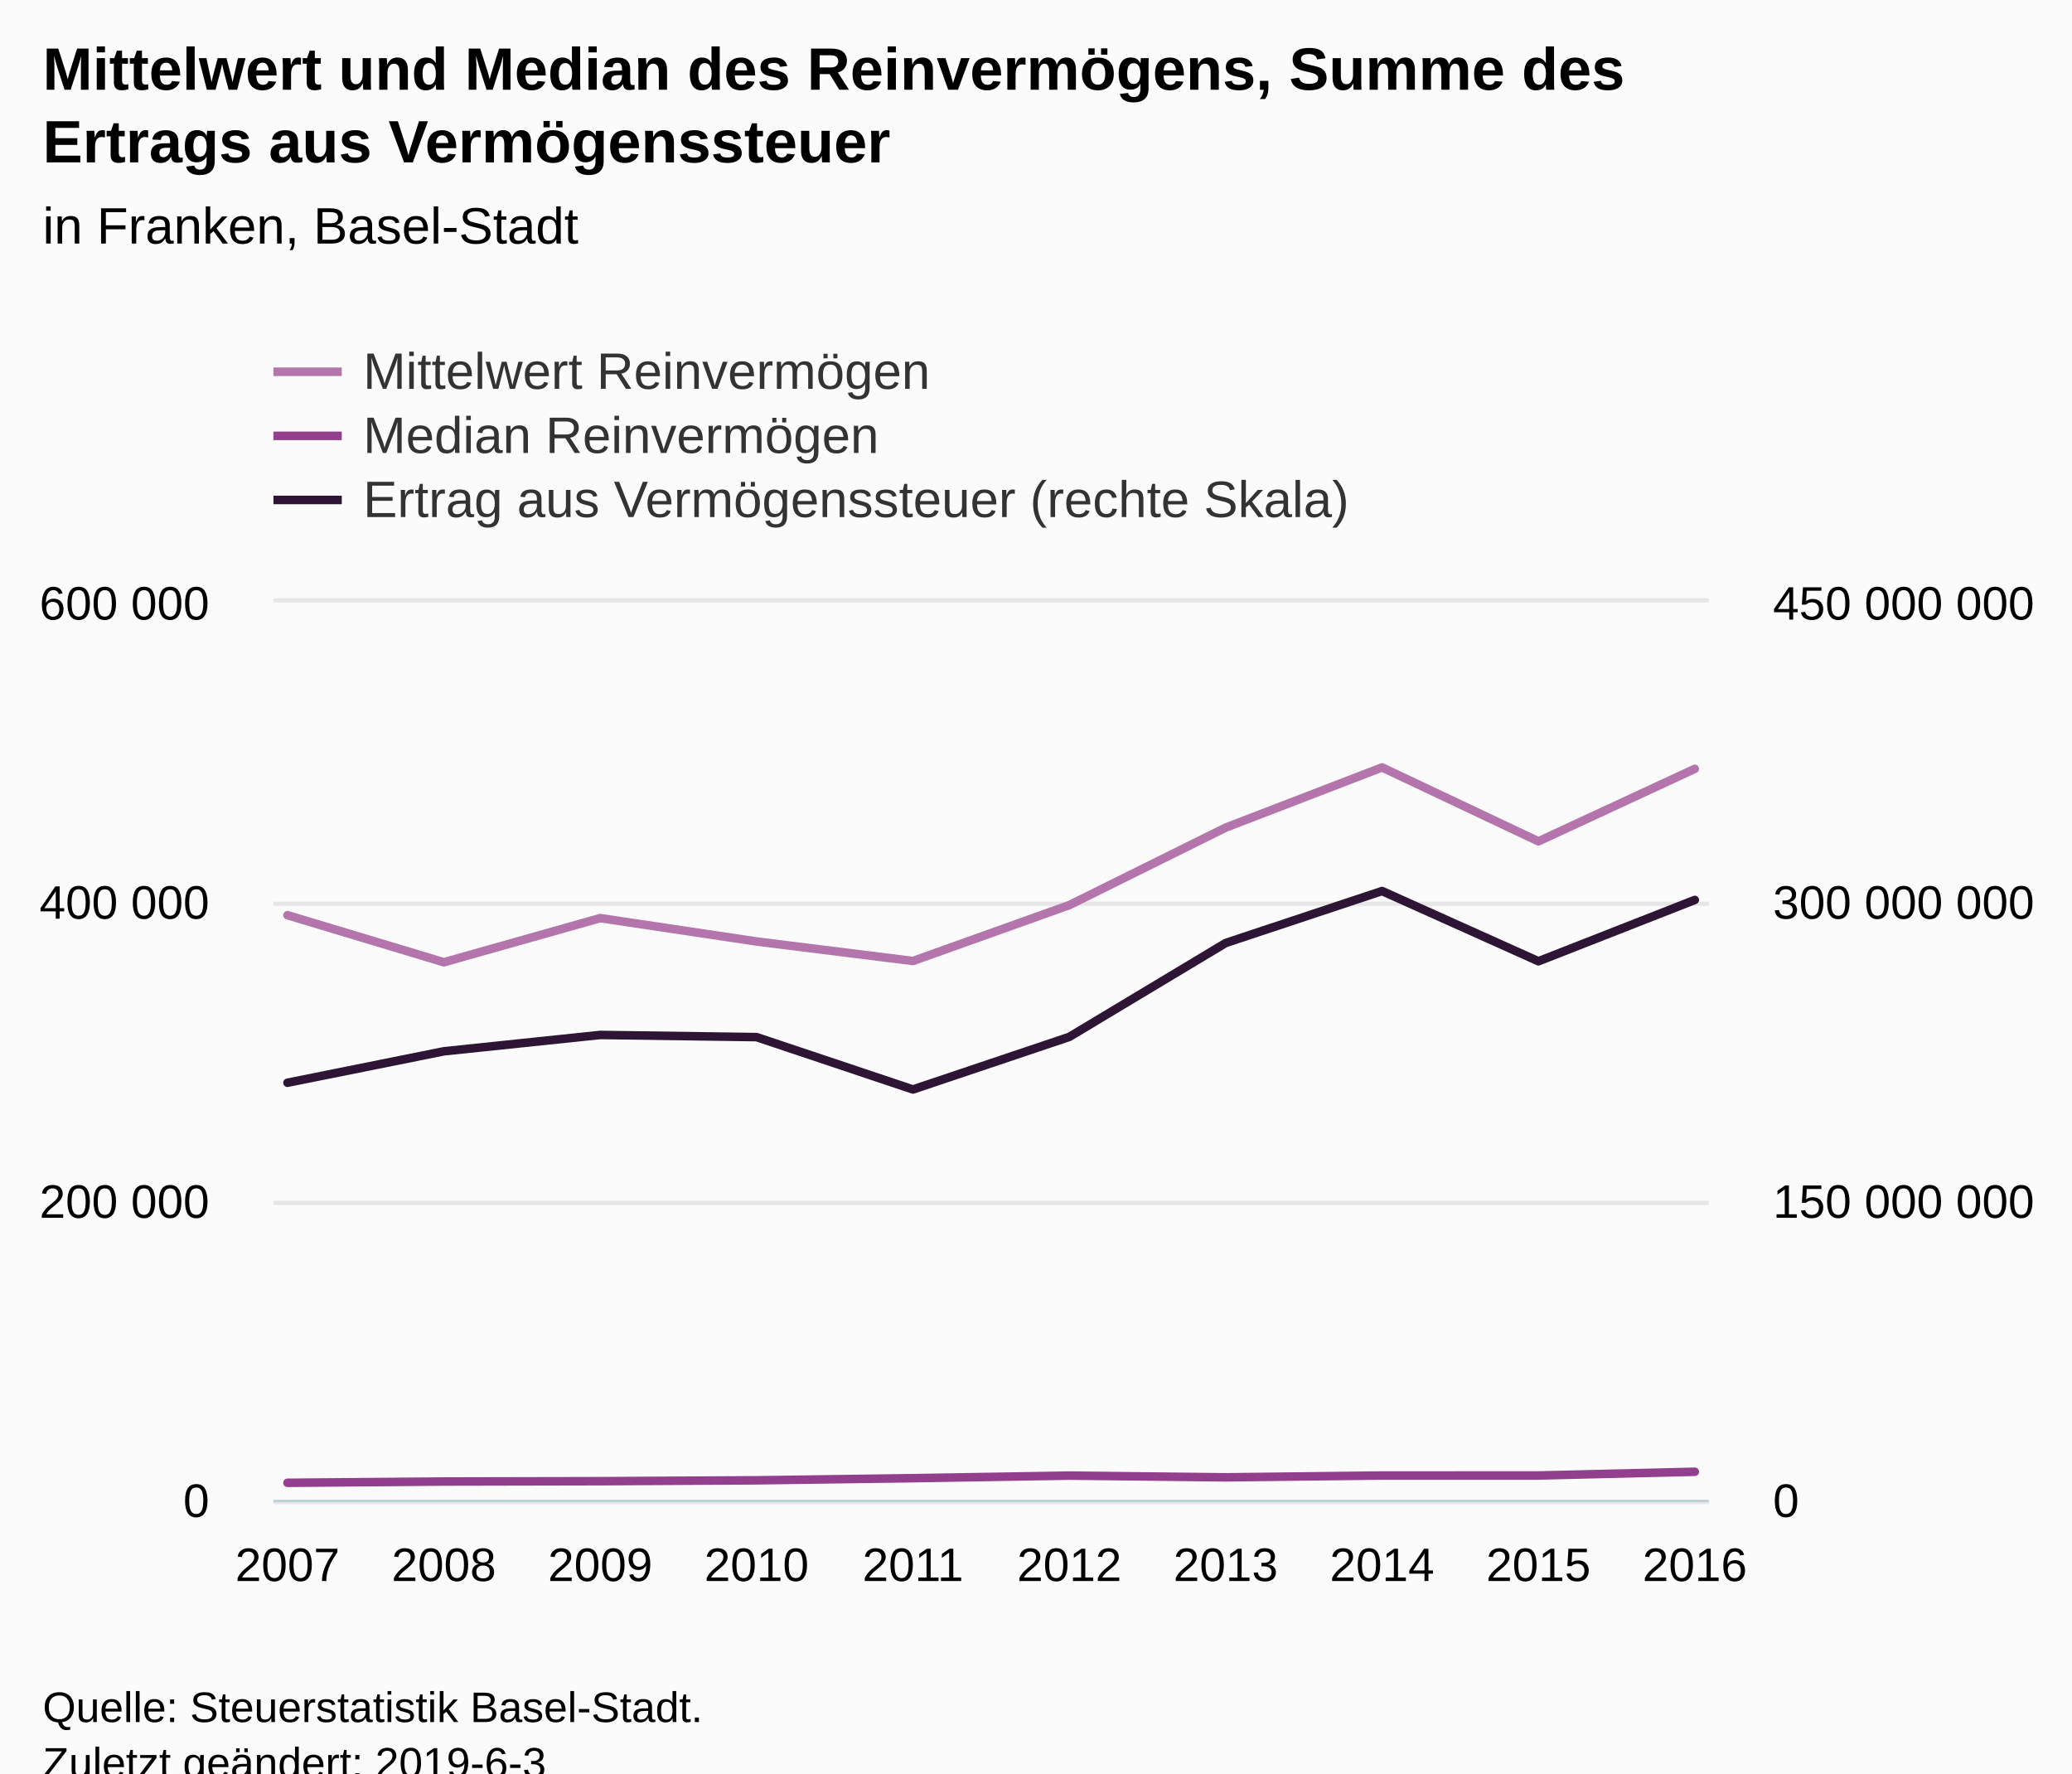
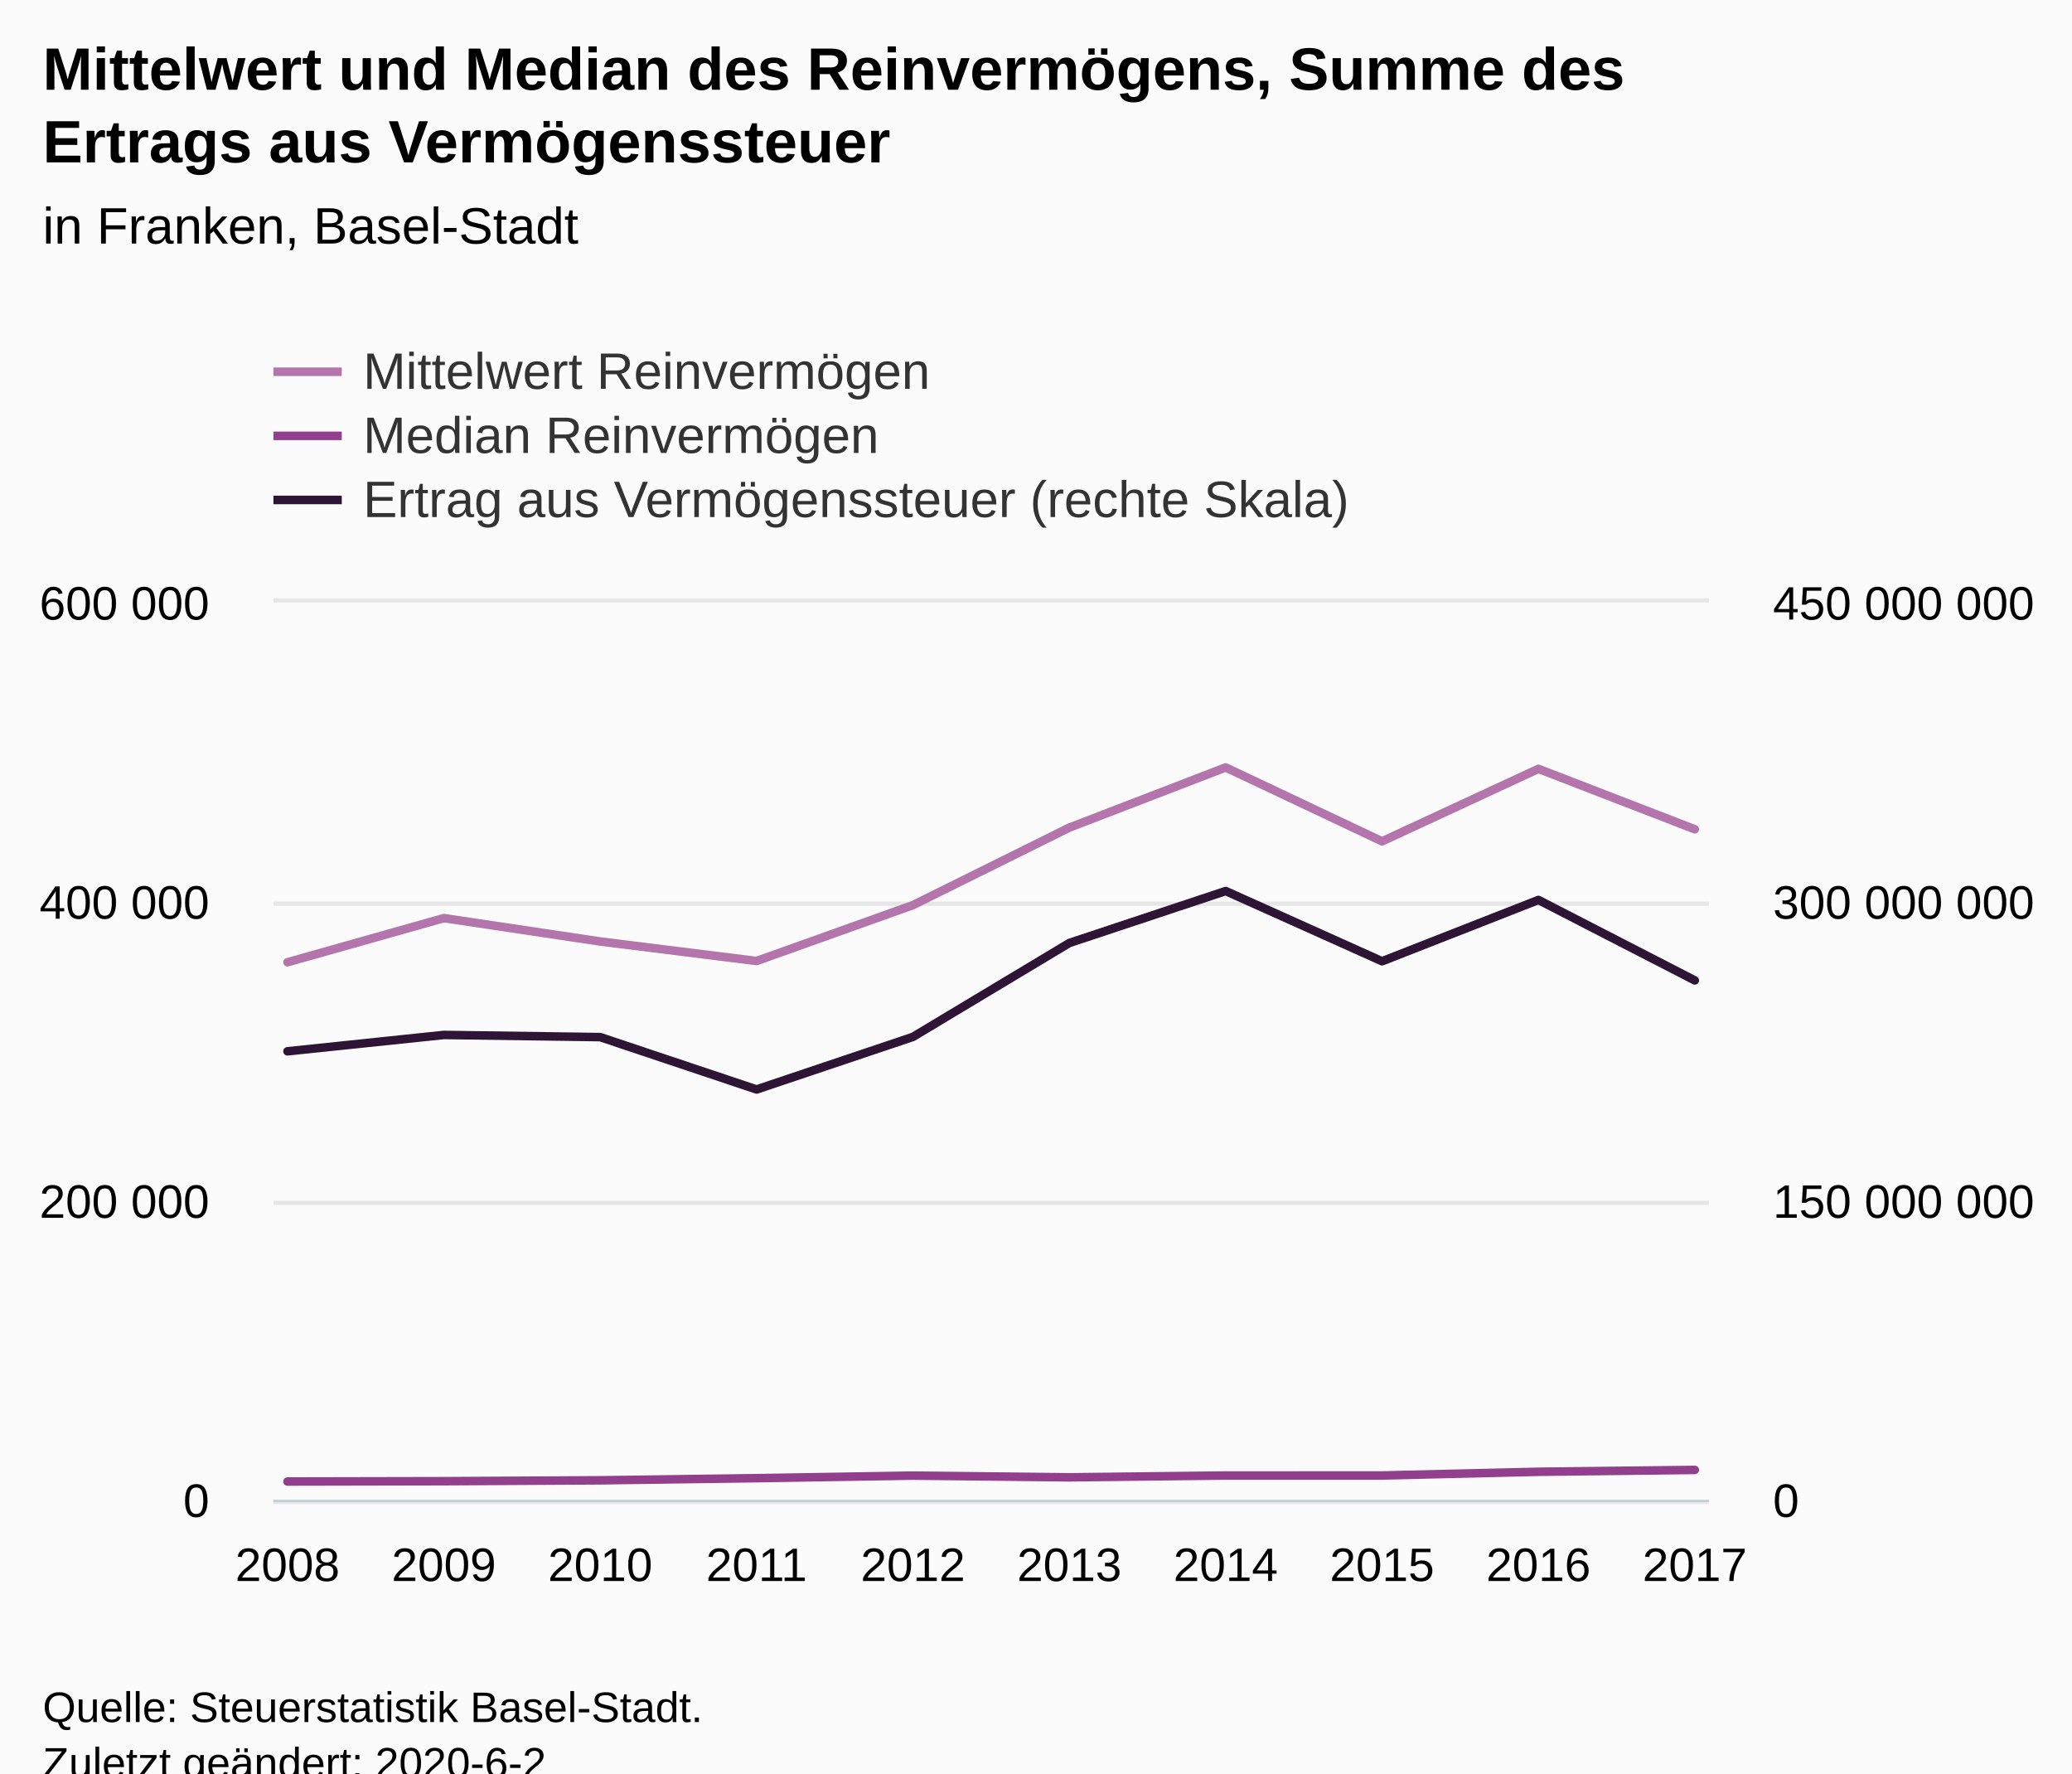
<svg xmlns="http://www.w3.org/2000/svg" version="1.1" class="highcharts-root" style="font-family:Arial;font-size:12px;" viewBox="0 0 485 415">
  <defs>
-     <clipPath id="highcharts-kfypmnp-8">
+     <clipPath id="highcharts-3tyugik-8">
      <rect x="0" y="0" width="336" height="210" fill="none" />
    </clipPath>
-     <clipPath id="highcharts-kfypmnp-9">
+     <clipPath id="highcharts-3tyugik-9">
      <rect x="0" y="0" width="336" height="210" fill="none" />
    </clipPath>
-     <clipPath id="highcharts-kfypmnp-10">
+     <clipPath id="highcharts-3tyugik-10">
      <rect x="0" y="0" width="336" height="210" fill="none" />
    </clipPath>
  </defs>
  <rect fill="#fbfbfb" class="highcharts-background" x="0" y="0" width="485" height="428" rx="0" ry="0" />
  <rect fill="none" class="highcharts-plot-background" x="64" y="141" width="336" height="210" />
  <g class="highcharts-pane-group" data-z-index="0" />
  <g class="highcharts-grid highcharts-xaxis-grid " data-z-index="1">
    <path fill="none" data-z-index="1" class="highcharts-grid-line" d="M 66.5 141 L 66.5 351" opacity="1" />
    <path fill="none" data-z-index="1" class="highcharts-grid-line" d="M 103.5 141 L 103.5 351" opacity="1" />
    <path fill="none" data-z-index="1" class="highcharts-grid-line" d="M 139.5 141 L 139.5 351" opacity="1" />
    <path fill="none" data-z-index="1" class="highcharts-grid-line" d="M 176.5 141 L 176.5 351" opacity="1" />
    <path fill="none" data-z-index="1" class="highcharts-grid-line" d="M 213.5 141 L 213.5 351" opacity="1" />
    <path fill="none" data-z-index="1" class="highcharts-grid-line" d="M 249.5 141 L 249.5 351" opacity="1" />
    <path fill="none" data-z-index="1" class="highcharts-grid-line" d="M 286.5 141 L 286.5 351" opacity="1" />
    <path fill="none" data-z-index="1" class="highcharts-grid-line" d="M 323.5 141 L 323.5 351" opacity="1" />
    <path fill="none" data-z-index="1" class="highcharts-grid-line" d="M 359.5 141 L 359.5 351" opacity="1" />
    <path fill="none" data-z-index="1" class="highcharts-grid-line" d="M 396.5 141 L 396.5 351" opacity="1" />
  </g>
  <g class="highcharts-grid highcharts-yaxis-grid " data-z-index="1">
    <path fill="none" stroke="#e6e6e6" stroke-width="1" data-z-index="1" class="highcharts-grid-line" d="M 64 351.5 L 400 351.5" opacity="1" />
    <path fill="none" stroke="#e6e6e6" stroke-width="1" data-z-index="1" class="highcharts-grid-line" d="M 64 281.5 L 400 281.5" opacity="1" />
    <path fill="none" stroke="#e6e6e6" stroke-width="1" data-z-index="1" class="highcharts-grid-line" d="M 64 211.5 L 400 211.5" opacity="1" />
    <path fill="none" stroke="#e6e6e6" stroke-width="1" data-z-index="1" class="highcharts-grid-line" d="M 64 140.5 L 400 140.5" opacity="1" />
  </g>
  <g class="highcharts-grid highcharts-yaxis-grid " data-z-index="1">
    <path fill="none" data-z-index="1" class="highcharts-grid-line" d="M 64 351.5 L 400 351.5" opacity="1" />
    <path fill="none" data-z-index="1" class="highcharts-grid-line" d="M 64 281.5 L 400 281.5" opacity="1" />
    <path fill="none" data-z-index="1" class="highcharts-grid-line" d="M 64 211.5 L 400 211.5" opacity="1" />
    <path fill="none" data-z-index="1" class="highcharts-grid-line" d="M 64 141.5 L 400 141.5" opacity="1" />
  </g>
  <rect fill="none" class="highcharts-plot-border" data-z-index="1" x="64" y="141" width="336" height="210" />
  <g class="highcharts-axis highcharts-xaxis " data-z-index="2">
    <path fill="none" class="highcharts-axis-line" stroke="#B9CFD7" stroke-width="0.5" data-z-index="7" d="M 64 351.25 L 400 351.25" />
  </g>
  <g class="highcharts-axis highcharts-yaxis " data-z-index="2">
    <path fill="none" class="highcharts-axis-line" data-z-index="7" d="M 64 141 L 64 351" />
  </g>
  <g class="highcharts-axis highcharts-yaxis " data-z-index="2">
    <path fill="none" class="highcharts-axis-line" data-z-index="7" d="M 400 141 L 400 351" />
  </g>
  <g class="highcharts-series-group" data-z-index="3">
-     <g data-z-index="0.1" class="highcharts-series highcharts-series-0 highcharts-line-series " transform="translate(64,141) scale(1 1)" clip-path="url(#highcharts-kfypmnp-9)">
-       <path fill="none" d="M 3.294 73.176 L 39.895 84.191 L 76.497 73.859 L 113.098 79.334 L 149.699 83.896 L 186.301 70.818 L 222.902 52.68 L 259.503 38.595 L 296.105 55.894 L 332.706 38.929" class="highcharts-graph" data-z-index="1" stroke="#B375AB" stroke-width="2" stroke-linejoin="round" stroke-linecap="round" />
+     <g data-z-index="0.1" class="highcharts-series highcharts-series-0 highcharts-line-series " transform="translate(64,141) scale(1 1)" clip-path="url(#highcharts-3tyugik-9)">
+       <path fill="none" d="M 3.294 84.191 L 39.895 73.859 L 76.497 79.334 L 113.098 83.896 L 149.699 70.818 L 186.301 52.68 L 222.902 38.595 L 259.503 55.894 L 296.105 38.929 L 332.706 53.073" class="highcharts-graph" data-z-index="1" stroke="#B375AB" stroke-width="2" stroke-linejoin="round" stroke-linecap="round" />
    </g>
    <g data-z-index="0.1" class="highcharts-markers highcharts-series-0 highcharts-line-series " transform="translate(64,141) scale(1 1)" clip-path="none" />
-     <g data-z-index="0.1" class="highcharts-series highcharts-series-1 highcharts-line-series " transform="translate(64,141) scale(1 1)" clip-path="url(#highcharts-kfypmnp-9)">
-       <path fill="none" d="M 3.294 206.011 L 39.895 205.711 L 76.497 205.635 L 113.098 205.427 L 149.699 204.929 L 186.301 204.33 L 222.902 204.73 L 259.503 204.308 L 296.105 204.302 L 332.706 203.43" class="highcharts-graph" data-z-index="1" stroke="#923F8D" stroke-width="2" stroke-linejoin="round" stroke-linecap="round" />
+     <g data-z-index="0.1" class="highcharts-series highcharts-series-1 highcharts-line-series " transform="translate(64,141) scale(1 1)" clip-path="url(#highcharts-3tyugik-9)">
+       <path fill="none" d="M 3.294 205.711 L 39.895 205.635 L 76.497 205.427 L 113.098 204.929 L 149.699 204.33 L 186.301 204.73 L 222.902 204.308 L 259.503 204.302 L 296.105 203.43 L 332.706 203" class="highcharts-graph" data-z-index="1" stroke="#923F8D" stroke-width="2" stroke-linejoin="round" stroke-linecap="round" />
    </g>
    <g data-z-index="0.1" class="highcharts-markers highcharts-series-1 highcharts-line-series " transform="translate(64,141) scale(1 1)" clip-path="none" />
-     <g data-z-index="0.1" class="highcharts-series highcharts-series-2 highcharts-line-series " transform="translate(64,141) scale(1 1)" clip-path="url(#highcharts-kfypmnp-10)">
-       <path fill="none" d="M 3.294 112.389 L 39.895 105.031 L 76.497 101.204 L 113.098 101.709 L 149.699 113.964 L 186.301 101.657 L 222.902 79.683 L 259.503 67.524 L 296.105 83.96 L 332.706 69.611" class="highcharts-graph" data-z-index="1" stroke="#2E1435" stroke-width="2" stroke-linejoin="round" stroke-linecap="round" />
+     <g data-z-index="0.1" class="highcharts-series highcharts-series-2 highcharts-line-series " transform="translate(64,141) scale(1 1)" clip-path="url(#highcharts-3tyugik-10)">
+       <path fill="none" d="M 3.294 105.031 L 39.895 101.204 L 76.497 101.709 L 113.098 113.964 L 149.699 101.657 L 186.301 79.683 L 222.902 67.524 L 259.503 83.96 L 296.105 69.611 L 332.706 88.437" class="highcharts-graph" data-z-index="1" stroke="#2E1435" stroke-width="2" stroke-linejoin="round" stroke-linecap="round" />
    </g>
    <g data-z-index="0.1" class="highcharts-markers highcharts-series-2 highcharts-line-series " transform="translate(64,141) scale(1 1)" clip-path="none" />
  </g>
  <text x="10" text-anchor="start" class="highcharts-title" data-z-index="4" style="color:#000000;font-size:14px;font-weight:bold;fill:#000000;" y="21">
    <tspan>Mittelwert und Median des Reinvermögens, Summe des</tspan>
    <tspan dy="17" x="10">Ertrags aus Vermögenssteuer</tspan>
  </text>
  <text x="10" text-anchor="start" class="highcharts-subtitle" data-z-index="4" style="color:#000000;font-size:12px;font-weight:normal;font-family:Arial;fill:#000000;" y="57">
    <tspan>in Franken, Basel-Stadt</tspan>
  </text>
  <g class="highcharts-legend" data-z-index="7" transform="translate(56,73)">
    <rect fill="none" class="highcharts-legend-box" rx="0" ry="0" x="0" y="0" width="275" height="56" visibility="visible" />
    <g data-z-index="1">
      <g>
        <g class="highcharts-legend-item highcharts-line-series highcharts-color-undefined highcharts-series-0" data-z-index="1" transform="translate(8,3)">
          <path fill="none" d="M 0 11 L 16 11" class="highcharts-graph" stroke="#B375AB" stroke-width="2" />
          <text x="21" style="color:#333333;font-size:12px;font-weight:normal;cursor:pointer;fill:#333333;" text-anchor="start" data-z-index="2" y="15">
            <tspan>Mittelwert Reinvermögen</tspan>
          </text>
        </g>
        <g class="highcharts-legend-item highcharts-line-series highcharts-color-undefined highcharts-series-1" data-z-index="1" transform="translate(8,18)">
          <path fill="none" d="M 0 11 L 16 11" class="highcharts-graph" stroke="#923F8D" stroke-width="2" />
          <text x="21" y="15" style="color:#333333;font-size:12px;font-weight:normal;cursor:pointer;fill:#333333;" text-anchor="start" data-z-index="2">
            <tspan>Median Reinvermögen</tspan>
          </text>
        </g>
        <g class="highcharts-legend-item highcharts-line-series highcharts-color-undefined highcharts-series-2" data-z-index="1" transform="translate(8,33)">
          <path fill="none" d="M 0 11 L 16 11" class="highcharts-graph" stroke="#2E1435" stroke-width="2" />
          <text x="21" y="15" style="color:#333333;font-size:12px;font-weight:normal;cursor:pointer;fill:#333333;" text-anchor="start" data-z-index="2">
            <tspan>Ertrag aus Vermögenssteuer (rechte Skala)</tspan>
          </text>
        </g>
      </g>
    </g>
  </g>
  <g class="highcharts-axis-labels highcharts-xaxis-labels " data-z-index="7">
-     <text x="67.294" style="color:#000000;cursor:default;font-size:11px;fill:#000000;" text-anchor="middle" transform="translate(0,0)" y="370" opacity="1">2007</text>
-     <text x="103.895" style="color:#000000;cursor:default;font-size:11px;fill:#000000;" text-anchor="middle" transform="translate(0,0)" y="370" opacity="1">2008</text>
-     <text x="140.497" style="color:#000000;cursor:default;font-size:11px;fill:#000000;" text-anchor="middle" transform="translate(0,0)" y="370" opacity="1">2009</text>
-     <text x="177.098" style="color:#000000;cursor:default;font-size:11px;fill:#000000;" text-anchor="middle" transform="translate(0,0)" y="370" opacity="1">2010</text>
-     <text x="213.699" style="color:#000000;cursor:default;font-size:11px;fill:#000000;" text-anchor="middle" transform="translate(0,0)" y="370" opacity="1">2011</text>
-     <text x="250.301" style="color:#000000;cursor:default;font-size:11px;fill:#000000;" text-anchor="middle" transform="translate(0,0)" y="370" opacity="1">2012</text>
-     <text x="286.902" style="color:#000000;cursor:default;font-size:11px;fill:#000000;" text-anchor="middle" transform="translate(0,0)" y="370" opacity="1">2013</text>
-     <text x="323.503" style="color:#000000;cursor:default;font-size:11px;fill:#000000;" text-anchor="middle" transform="translate(0,0)" y="370" opacity="1">2014</text>
-     <text x="360.105" style="color:#000000;cursor:default;font-size:11px;fill:#000000;" text-anchor="middle" transform="translate(0,0)" y="370" opacity="1">2015</text>
-     <text x="396.706" style="color:#000000;cursor:default;font-size:11px;fill:#000000;" text-anchor="middle" transform="translate(0,0)" y="370" opacity="1">2016</text>
+     <text x="67.294" style="color:#000000;cursor:default;font-size:11px;fill:#000000;" text-anchor="middle" transform="translate(0,0)" y="370" opacity="1">2008</text>
+     <text x="103.895" style="color:#000000;cursor:default;font-size:11px;fill:#000000;" text-anchor="middle" transform="translate(0,0)" y="370" opacity="1">2009</text>
+     <text x="140.497" style="color:#000000;cursor:default;font-size:11px;fill:#000000;" text-anchor="middle" transform="translate(0,0)" y="370" opacity="1">2010</text>
+     <text x="177.098" style="color:#000000;cursor:default;font-size:11px;fill:#000000;" text-anchor="middle" transform="translate(0,0)" y="370" opacity="1">2011</text>
+     <text x="213.699" style="color:#000000;cursor:default;font-size:11px;fill:#000000;" text-anchor="middle" transform="translate(0,0)" y="370" opacity="1">2012</text>
+     <text x="250.301" style="color:#000000;cursor:default;font-size:11px;fill:#000000;" text-anchor="middle" transform="translate(0,0)" y="370" opacity="1">2013</text>
+     <text x="286.902" style="color:#000000;cursor:default;font-size:11px;fill:#000000;" text-anchor="middle" transform="translate(0,0)" y="370" opacity="1">2014</text>
+     <text x="323.503" style="color:#000000;cursor:default;font-size:11px;fill:#000000;" text-anchor="middle" transform="translate(0,0)" y="370" opacity="1">2015</text>
+     <text x="360.105" style="color:#000000;cursor:default;font-size:11px;fill:#000000;" text-anchor="middle" transform="translate(0,0)" y="370" opacity="1">2016</text>
+     <text x="396.706" style="color:#000000;cursor:default;font-size:11px;fill:#000000;" text-anchor="middle" transform="translate(0,0)" y="370" opacity="1">2017</text>
  </g>
  <g class="highcharts-axis-labels highcharts-yaxis-labels " data-z-index="7">
    <text x="49" style="color:#000000;cursor:default;font-size:11px;fill:#000000;" text-anchor="end" transform="translate(0,0)" y="355" opacity="1">0</text>
    <text x="49" style="color:#000000;cursor:default;font-size:11px;fill:#000000;" text-anchor="end" transform="translate(0,0)" y="285" opacity="1">
      <tspan>200 000</tspan>
    </text>
    <text x="49" style="color:#000000;cursor:default;font-size:11px;fill:#000000;" text-anchor="end" transform="translate(0,0)" y="215" opacity="1">
      <tspan>400 000</tspan>
    </text>
    <text x="49" style="color:#000000;cursor:default;font-size:11px;fill:#000000;" text-anchor="end" transform="translate(0,0)" y="145" opacity="1">
      <tspan>600 000</tspan>
    </text>
  </g>
  <g class="highcharts-axis-labels highcharts-yaxis-labels " data-z-index="7">
    <text x="415" style="color:#000000;cursor:default;font-size:11px;fill:#000000;" text-anchor="start" transform="translate(0,0)" y="355" opacity="1">0</text>
    <text x="415" style="color:#000000;cursor:default;font-size:11px;fill:#000000;" text-anchor="start" transform="translate(0,0)" y="285" opacity="1">
      <tspan>150 000 000</tspan>
    </text>
    <text x="415" style="color:#000000;cursor:default;font-size:11px;fill:#000000;" text-anchor="start" transform="translate(0,0)" y="215" opacity="1">
      <tspan>300 000 000</tspan>
    </text>
    <text x="415" style="color:#000000;cursor:default;font-size:11px;fill:#000000;" text-anchor="start" transform="translate(0,0)" y="145" opacity="1">
      <tspan>450 000 000</tspan>
    </text>
  </g>
  <text x="10" class="highcharts-credits" text-anchor="start" data-z-index="8" style="cursor:default;color:#000000;font-size:10px;fill:#000000;" y="403">
    <tspan>Quelle: Steuerstatistik Basel-Stadt.</tspan>
-     <tspan x="10" dy="13">Zuletzt geändert: 2019-6-3</tspan>
+     <tspan x="10" dy="13">Zuletzt geändert: 2020-6-2</tspan>
  </text>
</svg>
